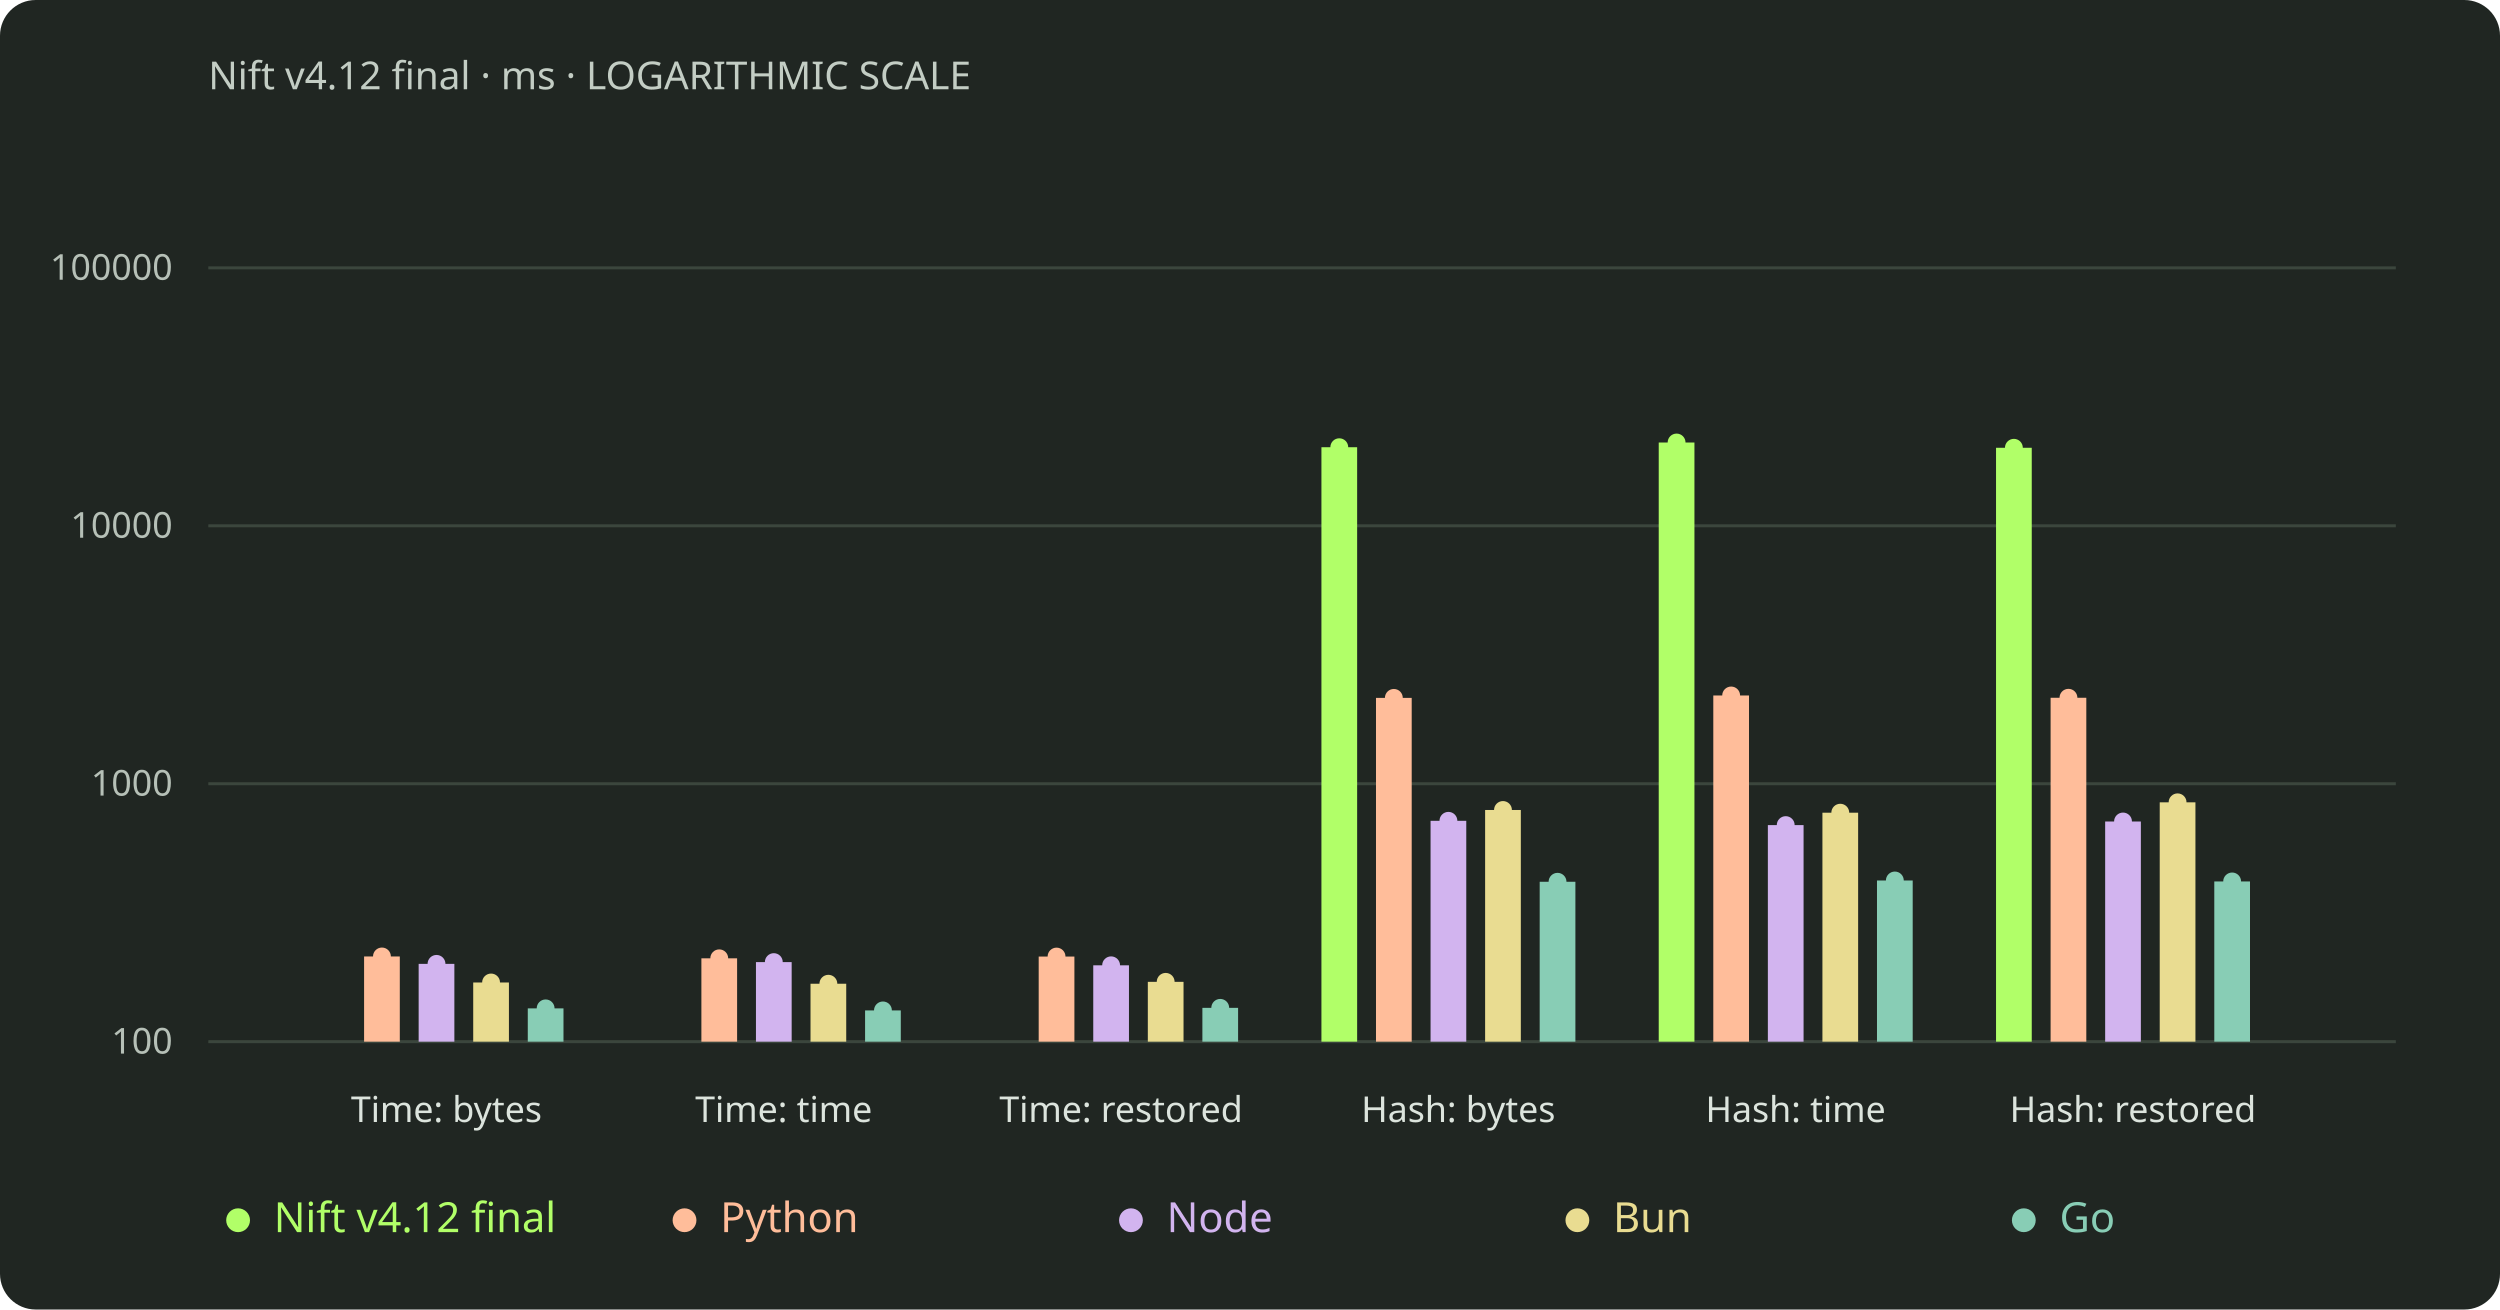
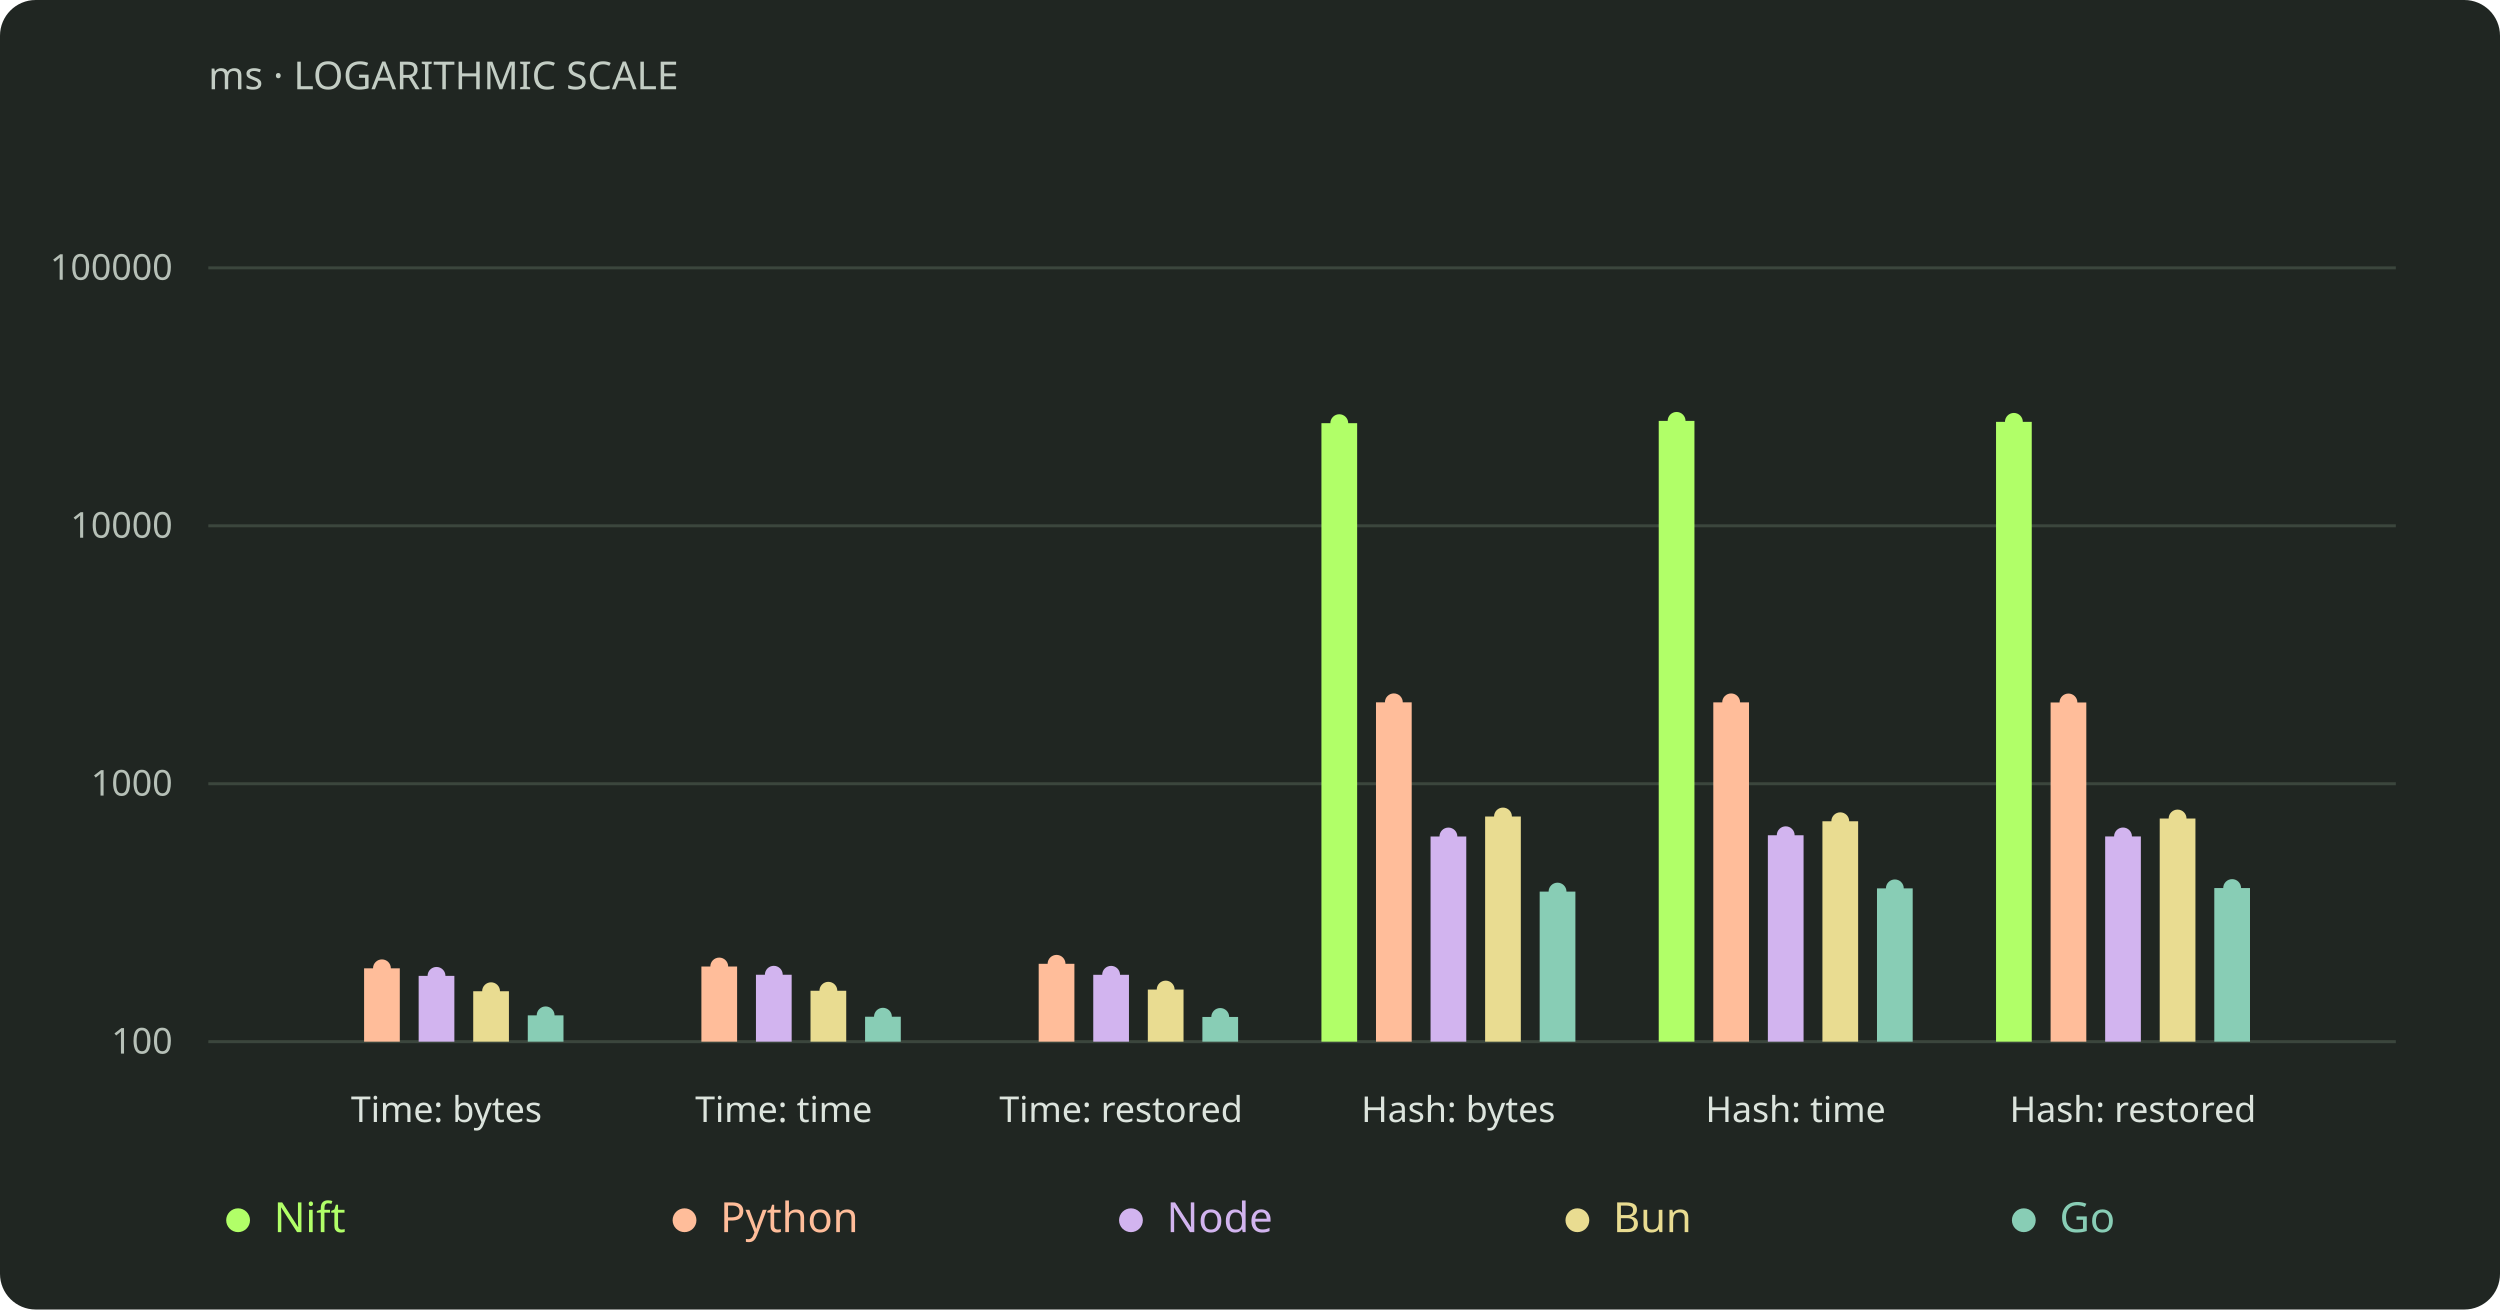
<svg xmlns="http://www.w3.org/2000/svg" viewBox="0 0 840 440" role="img" aria-labelledby="title desc">
  <rect width="840" height="440" fill="#202622" rx="12" />
-   <text x="70" y="30" fill="#c3cdc4" font-family="sans-serif" font-size="13">Nift v4.12 final · ms · LOGARITHMIC SCALE</text>
+   <text x="70" y="30" fill="#c3cdc4" font-family="sans-serif" font-size="13">ms · LOGARITHMIC SCALE</text>
  <path d="M70 350.0H805" stroke="#3b463d" />
  <text x="58" y="354.0" text-anchor="end" fill="#b6c0b7" font-family="sans-serif" font-size="12">100</text>
  <path d="M70 263.333H805" stroke="#3b463d" />
  <text x="58" y="267.333" text-anchor="end" fill="#b6c0b7" font-family="sans-serif" font-size="12">1000</text>
  <path d="M70 176.667H805" stroke="#3b463d" />
  <text x="58" y="180.667" text-anchor="end" fill="#b6c0b7" font-family="sans-serif" font-size="12">10000</text>
  <path d="M70 90.0H805" stroke="#3b463d" />
  <text x="58" y="94.0" text-anchor="end" fill="#b6c0b7" font-family="sans-serif" font-size="12">100000</text>
-   <path d="M450.0 350V150.267" stroke="#b1ff68" stroke-width="12.0" />
-   <circle cx="450.0" cy="150.267" r="3" fill="#b1ff68" />
-   <path d="M563.333 350V148.684" stroke="#b1ff68" stroke-width="12.0" />
-   <circle cx="563.333" cy="148.684" r="3" fill="#b1ff68" />
-   <path d="M676.667 350V150.454" stroke="#b1ff68" stroke-width="12.0" />
-   <circle cx="676.667" cy="150.454" r="3" fill="#b1ff68" />
+   <path d="M450.0 350V142.186" stroke="#b1ff68" stroke-width="12.0" />
+   <circle cx="450.0" cy="142.186" r="3" fill="#b1ff68" />
+   <path d="M563.333 350V141.419" stroke="#b1ff68" stroke-width="12.0" />
+   <circle cx="563.333" cy="141.419" r="3" fill="#b1ff68" />
+   <path d="M676.667 350V141.745" stroke="#b1ff68" stroke-width="12.0" />
+   <circle cx="676.667" cy="141.745" r="3" fill="#b1ff68" />
  <circle cx="80" cy="410" r="4" fill="#b1ff68" />
-   <text x="92" y="414" fill="#b1ff68" font-family="sans-serif" font-size="14">Nift v4.12 final</text>
-   <path d="M128.333 350V321.374" stroke="#ffbd9a" stroke-width="12.0" />
-   <circle cx="128.333" cy="321.374" r="3" fill="#ffbd9a" />
-   <path d="M241.667 350V321.995" stroke="#ffbd9a" stroke-width="12.0" />
-   <circle cx="241.667" cy="321.995" r="3" fill="#ffbd9a" />
-   <path d="M355 350V321.403" stroke="#ffbd9a" stroke-width="12.0" />
-   <circle cx="355" cy="321.403" r="3" fill="#ffbd9a" />
-   <path d="M468.333 350V234.49" stroke="#ffbd9a" stroke-width="12.0" />
-   <circle cx="468.333" cy="234.49" r="3" fill="#ffbd9a" />
-   <path d="M581.667 350V233.681" stroke="#ffbd9a" stroke-width="12.0" />
-   <circle cx="581.667" cy="233.681" r="3" fill="#ffbd9a" />
-   <path d="M695.0 350V234.45" stroke="#ffbd9a" stroke-width="12.0" />
-   <circle cx="695.0" cy="234.45" r="3" fill="#ffbd9a" />
+   <text x="92" y="414" fill="#b1ff68" font-family="sans-serif" font-size="14">Nift</text>
+   <path d="M128.333 350V325.358" stroke="#ffbd9a" stroke-width="12.0" />
+   <circle cx="128.333" cy="325.358" r="3" fill="#ffbd9a" />
+   <path d="M241.667 350V324.75" stroke="#ffbd9a" stroke-width="12.0" />
+   <circle cx="241.667" cy="324.75" r="3" fill="#ffbd9a" />
+   <path d="M355 350V323.841" stroke="#ffbd9a" stroke-width="12.0" />
+   <circle cx="355" cy="323.841" r="3" fill="#ffbd9a" />
+   <path d="M468.333 350V235.985" stroke="#ffbd9a" stroke-width="12.0" />
+   <circle cx="468.333" cy="235.985" r="3" fill="#ffbd9a" />
+   <path d="M581.667 350V235.997" stroke="#ffbd9a" stroke-width="12.0" />
+   <circle cx="581.667" cy="235.997" r="3" fill="#ffbd9a" />
+   <path d="M695.0 350V236.033" stroke="#ffbd9a" stroke-width="12.0" />
+   <circle cx="695.0" cy="236.033" r="3" fill="#ffbd9a" />
  <circle cx="230" cy="410" r="4" fill="#ffbd9a" />
  <text x="242" y="414" fill="#ffbd9a" font-family="sans-serif" font-size="14">Python</text>
-   <path d="M146.667 350V323.861" stroke="#d2b4ef" stroke-width="12.0" />
-   <circle cx="146.667" cy="323.861" r="3" fill="#d2b4ef" />
-   <path d="M260.0 350V323.268" stroke="#d2b4ef" stroke-width="12.0" />
-   <circle cx="260.0" cy="323.268" r="3" fill="#d2b4ef" />
-   <path d="M373.333 350V324.346" stroke="#d2b4ef" stroke-width="12.0" />
-   <circle cx="373.333" cy="324.346" r="3" fill="#d2b4ef" />
-   <path d="M486.667 350V275.792" stroke="#d2b4ef" stroke-width="12.0" />
-   <circle cx="486.667" cy="275.792" r="3" fill="#d2b4ef" />
-   <path d="M600 350V277.234" stroke="#d2b4ef" stroke-width="12.0" />
-   <circle cx="600" cy="277.234" r="3" fill="#d2b4ef" />
-   <path d="M713.333 350V276.024" stroke="#d2b4ef" stroke-width="12.0" />
-   <circle cx="713.333" cy="276.024" r="3" fill="#d2b4ef" />
+   <path d="M146.667 350V327.895" stroke="#d2b4ef" stroke-width="12.0" />
+   <circle cx="146.667" cy="327.895" r="3" fill="#d2b4ef" />
+   <path d="M260.0 350V327.516" stroke="#d2b4ef" stroke-width="12.0" />
+   <circle cx="260.0" cy="327.516" r="3" fill="#d2b4ef" />
+   <path d="M373.333 350V327.535" stroke="#d2b4ef" stroke-width="12.0" />
+   <circle cx="373.333" cy="327.535" r="3" fill="#d2b4ef" />
+   <path d="M486.667 350V281.064" stroke="#d2b4ef" stroke-width="12.0" />
+   <circle cx="486.667" cy="281.064" r="3" fill="#d2b4ef" />
+   <path d="M600 350V280.647" stroke="#d2b4ef" stroke-width="12.0" />
+   <circle cx="600" cy="280.647" r="3" fill="#d2b4ef" />
+   <path d="M713.333 350V281.046" stroke="#d2b4ef" stroke-width="12.0" />
+   <circle cx="713.333" cy="281.046" r="3" fill="#d2b4ef" />
  <circle cx="380" cy="410" r="4" fill="#d2b4ef" />
  <text x="392" y="414" fill="#d2b4ef" font-family="sans-serif" font-size="14">Node</text>
-   <path d="M165.0 350V330.117" stroke="#e9dc91" stroke-width="12.0" />
-   <circle cx="165.0" cy="330.117" r="3" fill="#e9dc91" />
-   <path d="M278.333 350V330.536" stroke="#e9dc91" stroke-width="12.0" />
-   <circle cx="278.333" cy="330.536" r="3" fill="#e9dc91" />
-   <path d="M391.667 350V329.901" stroke="#e9dc91" stroke-width="12.0" />
-   <circle cx="391.667" cy="329.901" r="3" fill="#e9dc91" />
-   <path d="M505.0 350V272.156" stroke="#e9dc91" stroke-width="12.0" />
-   <circle cx="505.0" cy="272.156" r="3" fill="#e9dc91" />
-   <path d="M618.333 350V273.068" stroke="#e9dc91" stroke-width="12.0" />
-   <circle cx="618.333" cy="273.068" r="3" fill="#e9dc91" />
-   <path d="M731.667 350V269.583" stroke="#e9dc91" stroke-width="12.0" />
-   <circle cx="731.667" cy="269.583" r="3" fill="#e9dc91" />
+   <path d="M165.0 350V333.058" stroke="#e9dc91" stroke-width="12.0" />
+   <circle cx="165.0" cy="333.058" r="3" fill="#e9dc91" />
+   <path d="M278.333 350V332.896" stroke="#e9dc91" stroke-width="12.0" />
+   <circle cx="278.333" cy="332.896" r="3" fill="#e9dc91" />
+   <path d="M391.667 350V332.493" stroke="#e9dc91" stroke-width="12.0" />
+   <circle cx="391.667" cy="332.493" r="3" fill="#e9dc91" />
+   <path d="M505.0 350V274.349" stroke="#e9dc91" stroke-width="12.0" />
+   <circle cx="505.0" cy="274.349" r="3" fill="#e9dc91" />
+   <path d="M618.333 350V275.947" stroke="#e9dc91" stroke-width="12.0" />
+   <circle cx="618.333" cy="275.947" r="3" fill="#e9dc91" />
+   <path d="M731.667 350V275.025" stroke="#e9dc91" stroke-width="12.0" />
+   <circle cx="731.667" cy="275.025" r="3" fill="#e9dc91" />
  <circle cx="530" cy="410" r="4" fill="#e9dc91" />
  <text x="542" y="414" fill="#e9dc91" font-family="sans-serif" font-size="14">Bun</text>
-   <path d="M183.333 350V338.815" stroke="#88cdb5" stroke-width="12.0" />
-   <circle cx="183.333" cy="338.815" r="3" fill="#88cdb5" />
-   <path d="M296.667 350V339.502" stroke="#88cdb5" stroke-width="12.0" />
-   <circle cx="296.667" cy="339.502" r="3" fill="#88cdb5" />
-   <path d="M410 350V338.638" stroke="#88cdb5" stroke-width="12.0" />
-   <circle cx="410" cy="338.638" r="3" fill="#88cdb5" />
-   <path d="M523.333 350V296.275" stroke="#88cdb5" stroke-width="12.0" />
-   <circle cx="523.333" cy="296.275" r="3" fill="#88cdb5" />
-   <path d="M636.667 350V295.843" stroke="#88cdb5" stroke-width="12.0" />
-   <circle cx="636.667" cy="295.843" r="3" fill="#88cdb5" />
-   <path d="M750.0 350V296.168" stroke="#88cdb5" stroke-width="12.0" />
-   <circle cx="750.0" cy="296.168" r="3" fill="#88cdb5" />
+   <path d="M183.333 350V341.161" stroke="#88cdb5" stroke-width="12.0" />
+   <circle cx="183.333" cy="341.161" r="3" fill="#88cdb5" />
+   <path d="M296.667 350V341.62" stroke="#88cdb5" stroke-width="12.0" />
+   <circle cx="296.667" cy="341.62" r="3" fill="#88cdb5" />
+   <path d="M410 350V341.699" stroke="#88cdb5" stroke-width="12.0" />
+   <circle cx="410" cy="341.699" r="3" fill="#88cdb5" />
+   <path d="M523.333 350V299.579" stroke="#88cdb5" stroke-width="12.0" />
+   <circle cx="523.333" cy="299.579" r="3" fill="#88cdb5" />
+   <path d="M636.667 350V298.493" stroke="#88cdb5" stroke-width="12.0" />
+   <circle cx="636.667" cy="298.493" r="3" fill="#88cdb5" />
+   <path d="M750.0 350V298.387" stroke="#88cdb5" stroke-width="12.0" />
+   <circle cx="750.0" cy="298.387" r="3" fill="#88cdb5" />
  <circle cx="680" cy="410" r="4" fill="#88cdb5" />
  <text x="692" y="414" fill="#88cdb5" font-family="sans-serif" font-size="14">Go</text>
  <text x="150.0" y="377" text-anchor="middle" fill="#dce4dd" font-family="sans-serif" font-size="12">Time: bytes</text>
  <text x="263.333" y="377" text-anchor="middle" fill="#dce4dd" font-family="sans-serif" font-size="12">Time: time</text>
  <text x="376.667" y="377" text-anchor="middle" fill="#dce4dd" font-family="sans-serif" font-size="12">Time: restored</text>
  <text x="490.0" y="377" text-anchor="middle" fill="#dce4dd" font-family="sans-serif" font-size="12">Hash: bytes</text>
  <text x="603.333" y="377" text-anchor="middle" fill="#dce4dd" font-family="sans-serif" font-size="12">Hash: time</text>
  <text x="716.667" y="377" text-anchor="middle" fill="#dce4dd" font-family="sans-serif" font-size="12">Hash: restored</text>
</svg>
